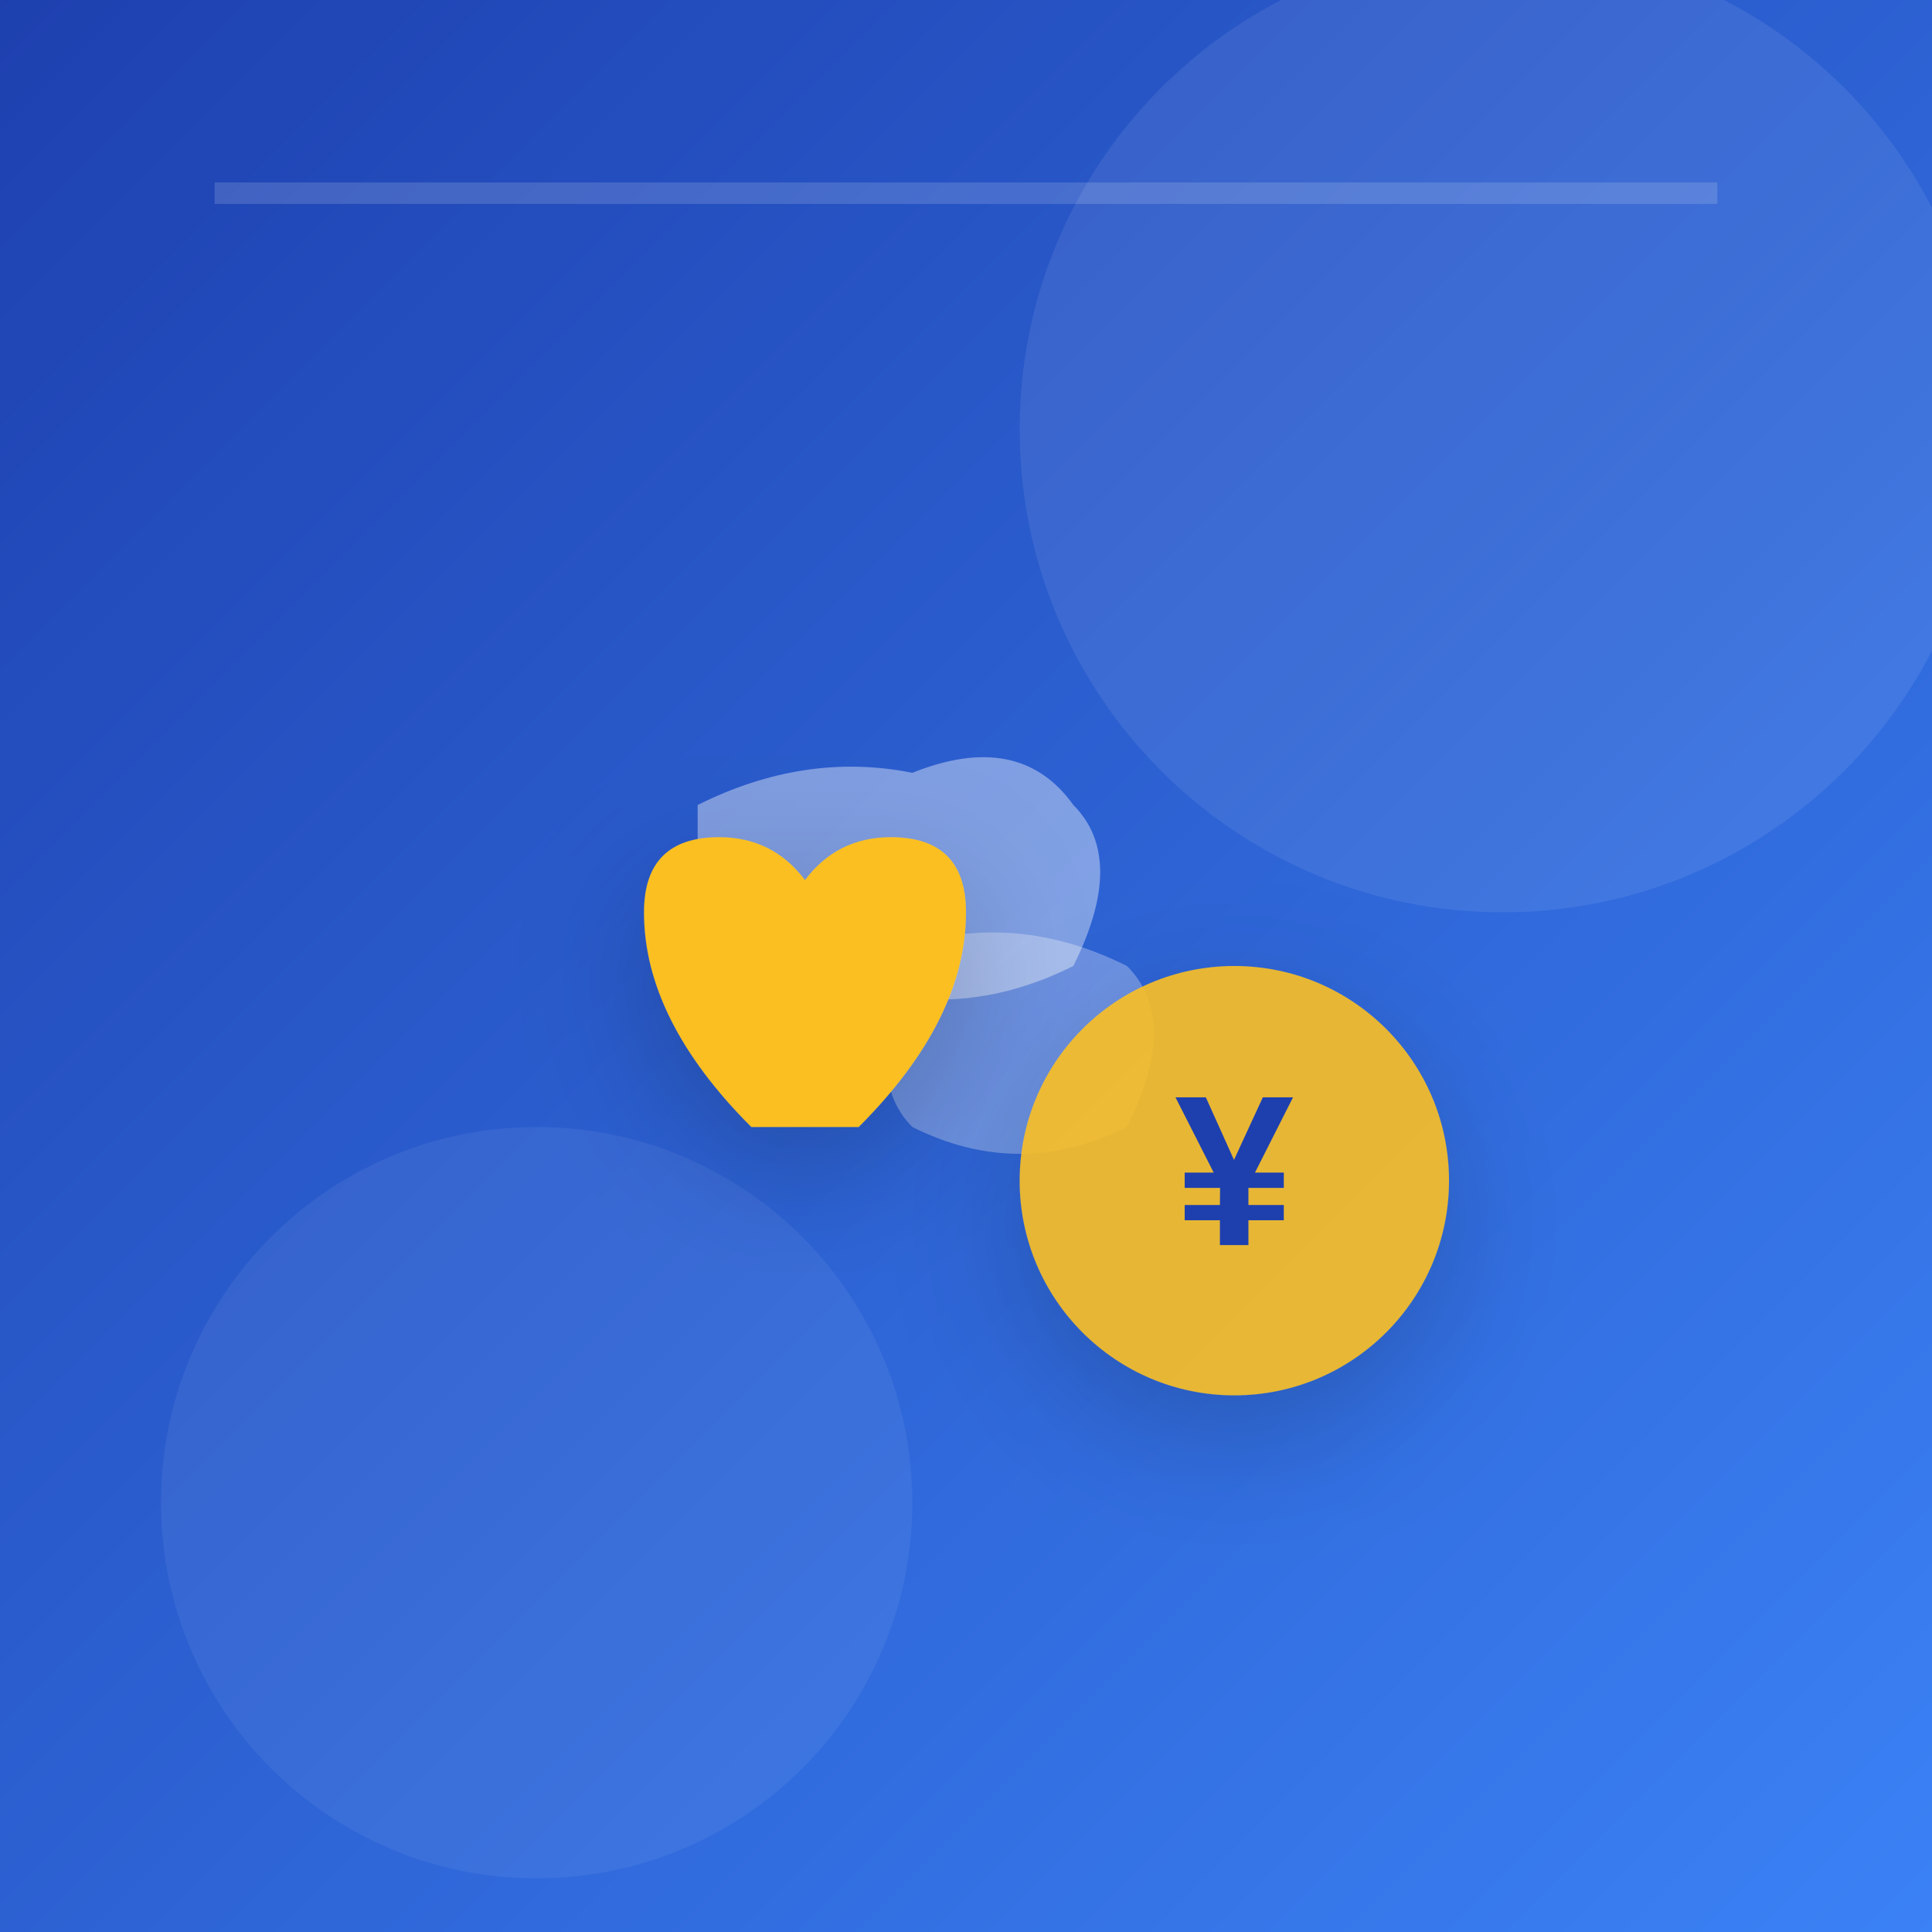
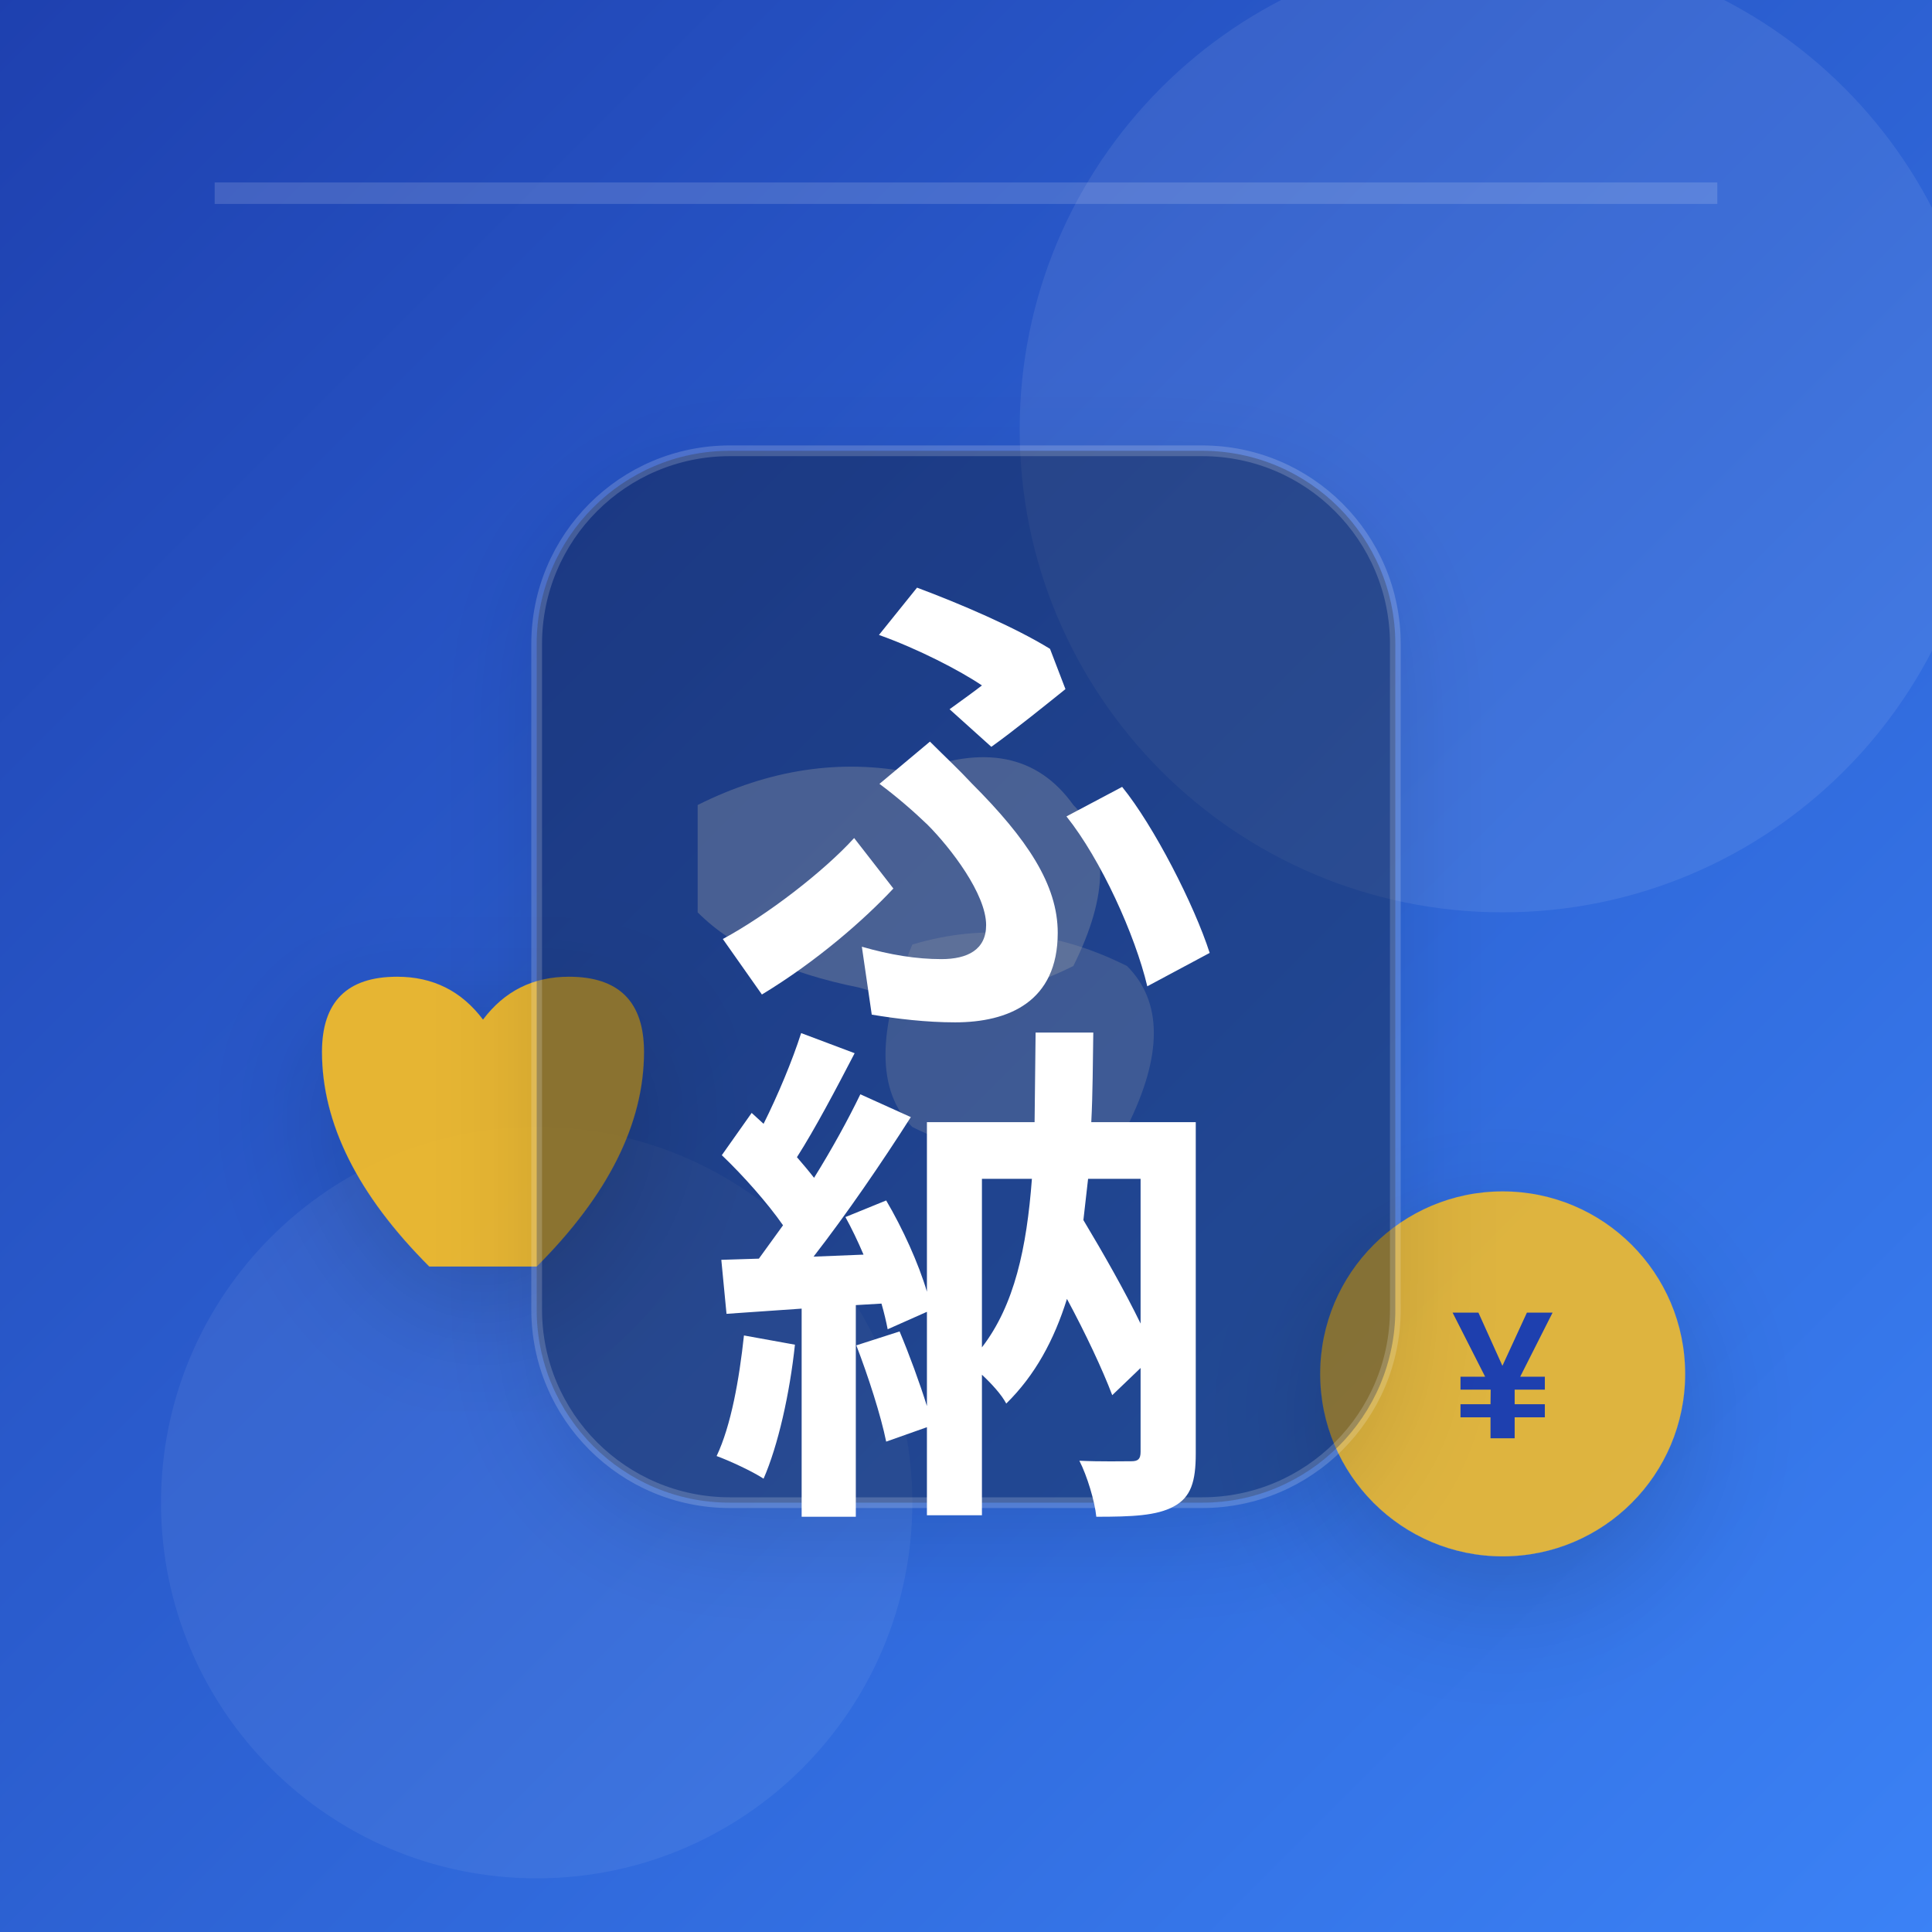
<svg xmlns="http://www.w3.org/2000/svg" width="180" height="180" viewBox="0 0 180 180">
  <defs>
    <linearGradient id="grad" x1="0%" y1="0%" x2="100%" y2="100%">
      <stop offset="0%" style="stop-color:#1e40af;stop-opacity:1" />
      <stop offset="100%" style="stop-color:#3b82f6;stop-opacity:1" />
    </linearGradient>
    <filter id="shadow" x="-50%" y="-50%" width="200%" height="200%">
      <feDropShadow dx="0" dy="4" stdDeviation="6" flood-opacity="0.2" />
    </filter>
+     <filter id="cardshadow" x="-50%" y="-50%" width="200%" height="200%">
+       <feDropShadow dx="0" dy="3" stdDeviation="5" flood-opacity="0.3" />
+     </filter>
  </defs>
  <rect width="180" height="180" fill="url(#grad)" />
  <circle cx="140" cy="40" r="45" fill="#ffffff" opacity="0.08" />
  <circle cx="50" cy="140" r="35" fill="#ffffff" opacity="0.06" />
-   <path d="M 65 75 Q 75 70 85 72 Q 95 68 100 75 Q 105 80 100 90 Q 90 95 80 92 Q 70 90 65 85 Z" fill="#ffffff" opacity="0.4" />
-   <path d="M 85 88 Q 95 85 105 90 Q 110 95 105 105 Q 95 110 85 105 Q 80 100 85 88 Z" fill="#ffffff" opacity="0.3" />
-   <path d="M 70 105 Q 60 95 60 85 Q 60 78 67 78 Q 72 78 75 82 Q 78 78 83 78 Q 90 78 90 85 Q 90 95 80 105 Z" fill="#fbbf24" filter="url(#shadow)" />
-   <circle cx="115" cy="110" r="20" fill="#fbbf24" opacity="0.9" filter="url(#shadow)" />
-   <text x="115" y="116" font-family="Arial, sans-serif" font-size="20" font-weight="bold" fill="#1e40af" text-anchor="middle">¥</text>
+   <path d="M 65 75 Q 75 70 85 72 Q 95 68 100 75 Q 105 80 100 90 Q 90 95 80 92 Q 70 90 65 85 Z" fill="#ffffff" opacity="0.35" />
+   <path d="M 85 88 Q 95 85 105 90 Q 110 95 105 105 Q 95 110 85 105 Q 80 100 85 88 Z" fill="#ffffff" opacity="0.25" />
+   <path d="M 40 118 Q 30 108 30 98 Q 30 91 37 91 Q 42 91 45 95 Q 48 91 53 91 Q 60 91 60 98 Q 60 108 50 118 Z" fill="#fbbf24" opacity="0.9" filter="url(#shadow)" />
+   <circle cx="140" cy="128" r="17" fill="#fbbf24" opacity="0.85" filter="url(#shadow)" />
+   <text x="140" y="134" font-family="Arial, sans-serif" font-size="17" font-weight="bold" fill="#1e40af" text-anchor="middle">¥</text>
+   <rect x="50" y="42" width="80" height="98" rx="18" fill="#0f172a" opacity="0.42" filter="url(#cardshadow)" />
+   <rect x="50" y="42" width="80" height="98" rx="18" fill="none" stroke="#ffffff" stroke-width="1" opacity="0.18" />
+   <text x="90" y="93" font-family="'Noto Serif JP','Hiragino Mincho ProN',serif" font-size="48" font-weight="700" fill="#ffffff" text-anchor="middle">ふ</text>
+   <text x="90" y="137" font-family="'Noto Serif JP','Hiragino Mincho ProN',serif" font-size="48" font-weight="700" fill="#ffffff" text-anchor="middle">納</text>
  <line x1="20" y1="18" x2="160" y2="18" stroke="#ffffff" stroke-width="2" opacity="0.15" />
</svg>
